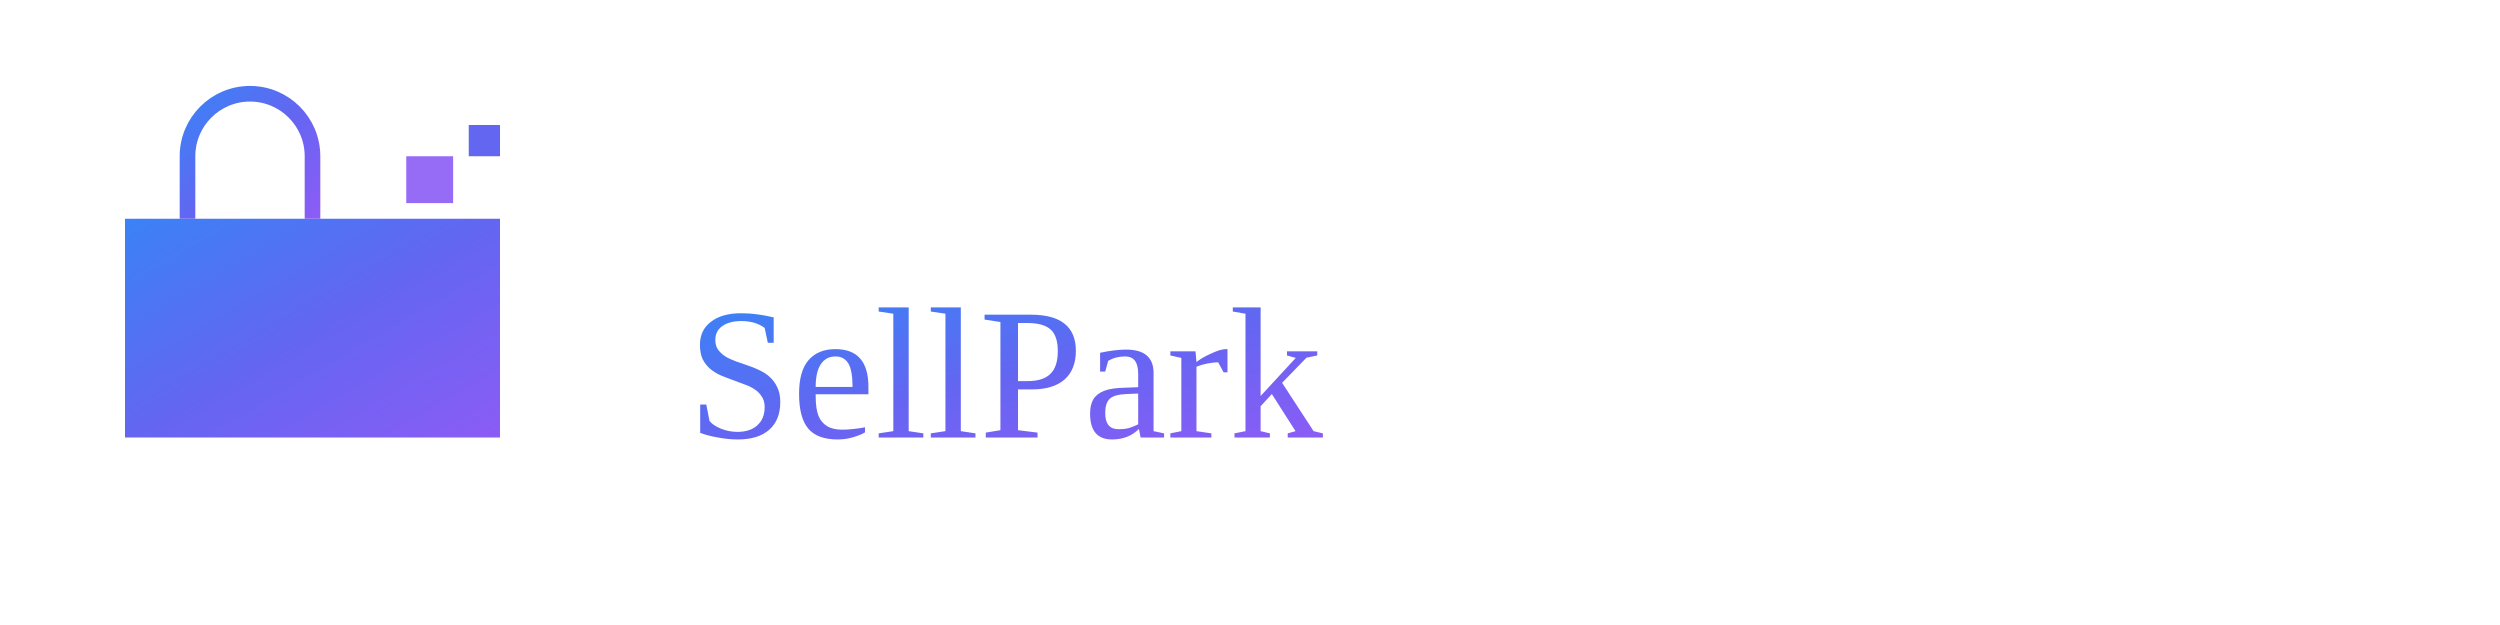
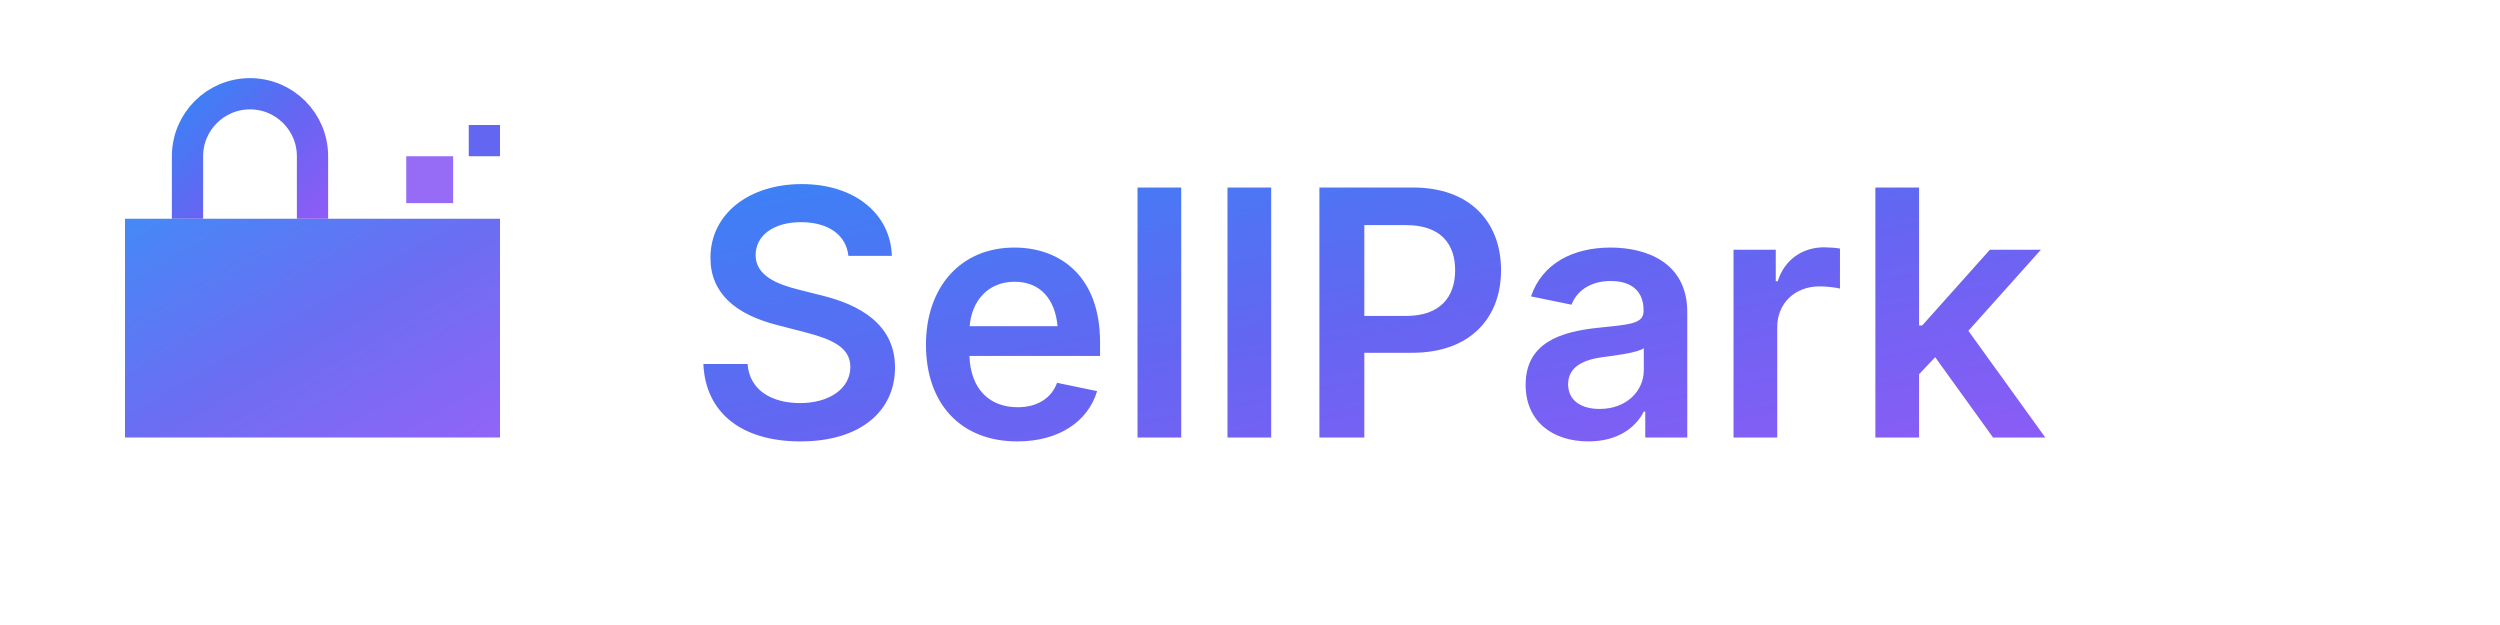
<svg xmlns="http://www.w3.org/2000/svg" width="160" height="40" viewBox="0 0 160 40" fill="none">
  <defs>
    <linearGradient id="logoGrad" x1="0%" y1="0%" x2="100%" y2="100%">
      <stop offset="0%" style="stop-color:#3b82f6" />
      <stop offset="50%" style="stop-color:#6366f1" />
      <stop offset="100%" style="stop-color:#8b5cf6" />
    </linearGradient>
  </defs>
-   <path d="M8 14h24v14H8V14z" fill="url(#logoGrad)" fillOpacity="0.95" />
-   <path d="M12 14V10a4 4 0 018 0v4" stroke="url(#logoGrad)" strokeWidth="2" fill="none" />
+   <path d="M8 14h24v14H8V14z" fill="url(#logoGrad)" fill-opacity="0.95" />
+   <path d="M12 14V10a4 4 0 018 0v4" stroke="url(#logoGrad)" stroke-width="2" fill="none" />
  <rect x="26" y="10" width="3" height="3" fill="#8b5cf6" opacity="0.9" />
  <rect x="30" y="8" width="2" height="2" fill="#6366f1" />
-   <text x="44" y="28" fontFamily="system-ui, -apple-system, sans-serif" fontSize="22" fontWeight="600" fill="url(#logoGrad)">SellPark</text>
+   <text x="44" y="28" font-family="system-ui, -apple-system, sans-serif" font-size="22" font-weight="600" fill="url(#logoGrad)">SellPark</text>
</svg>
